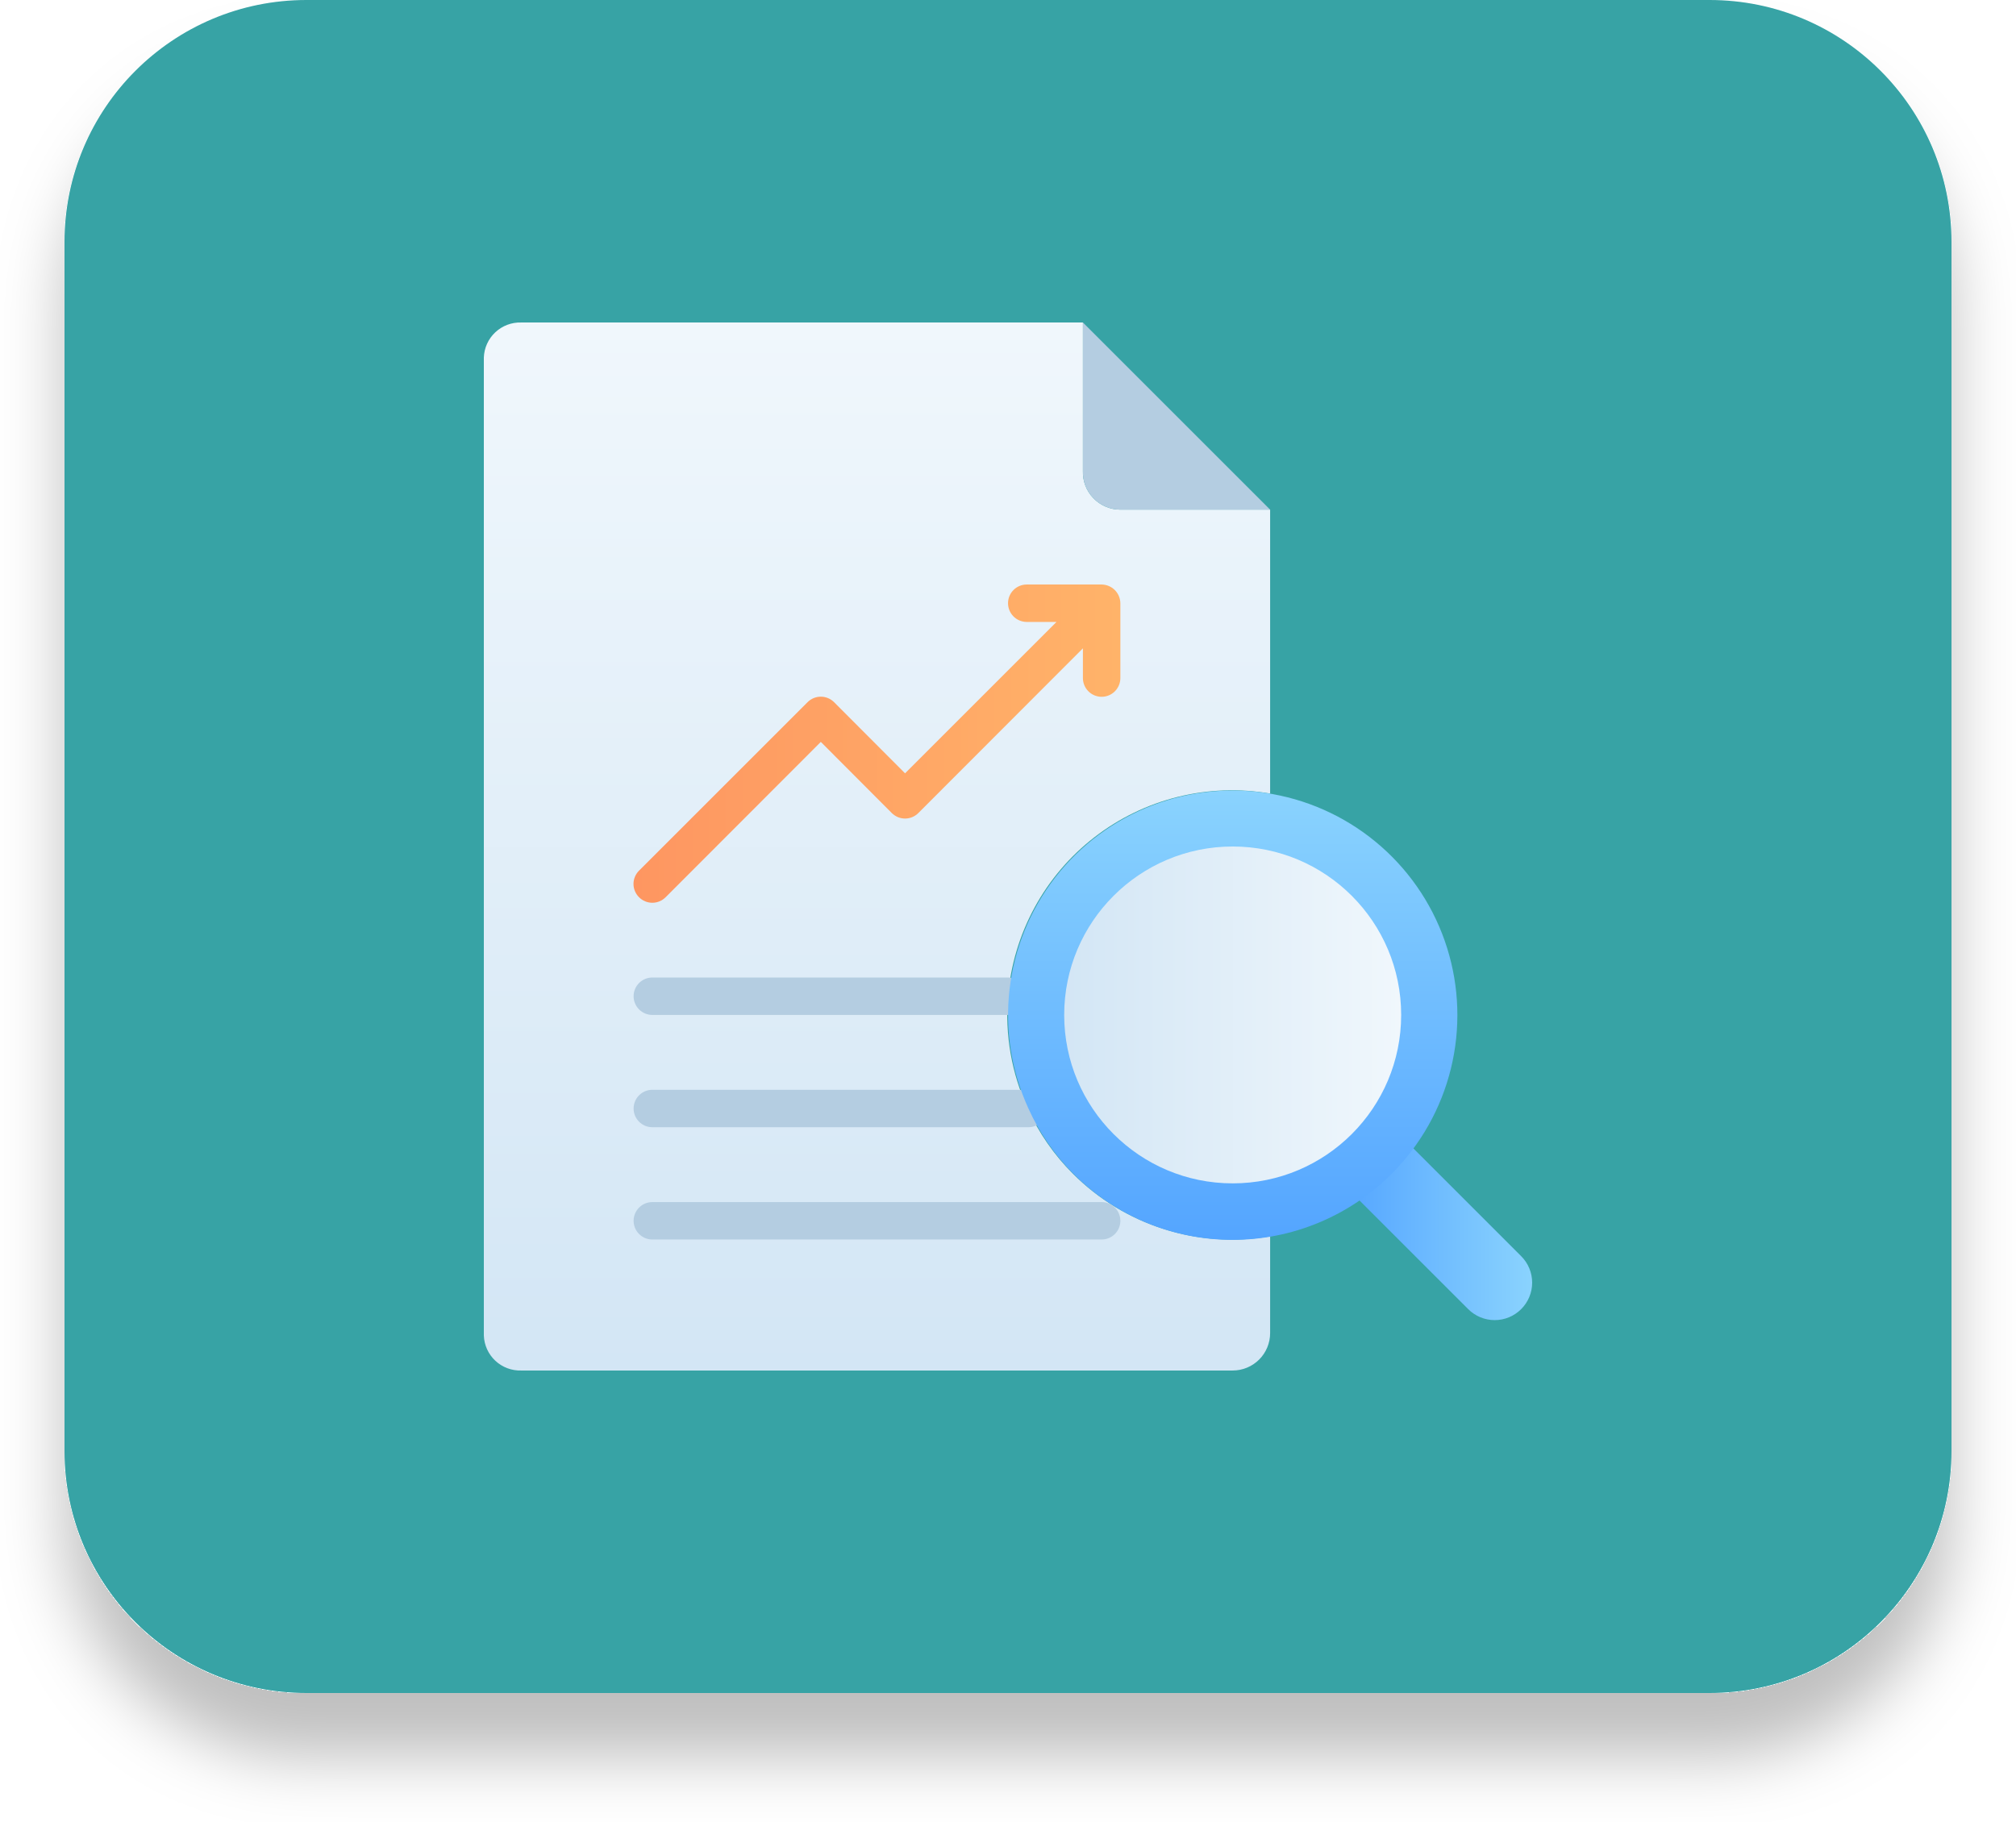
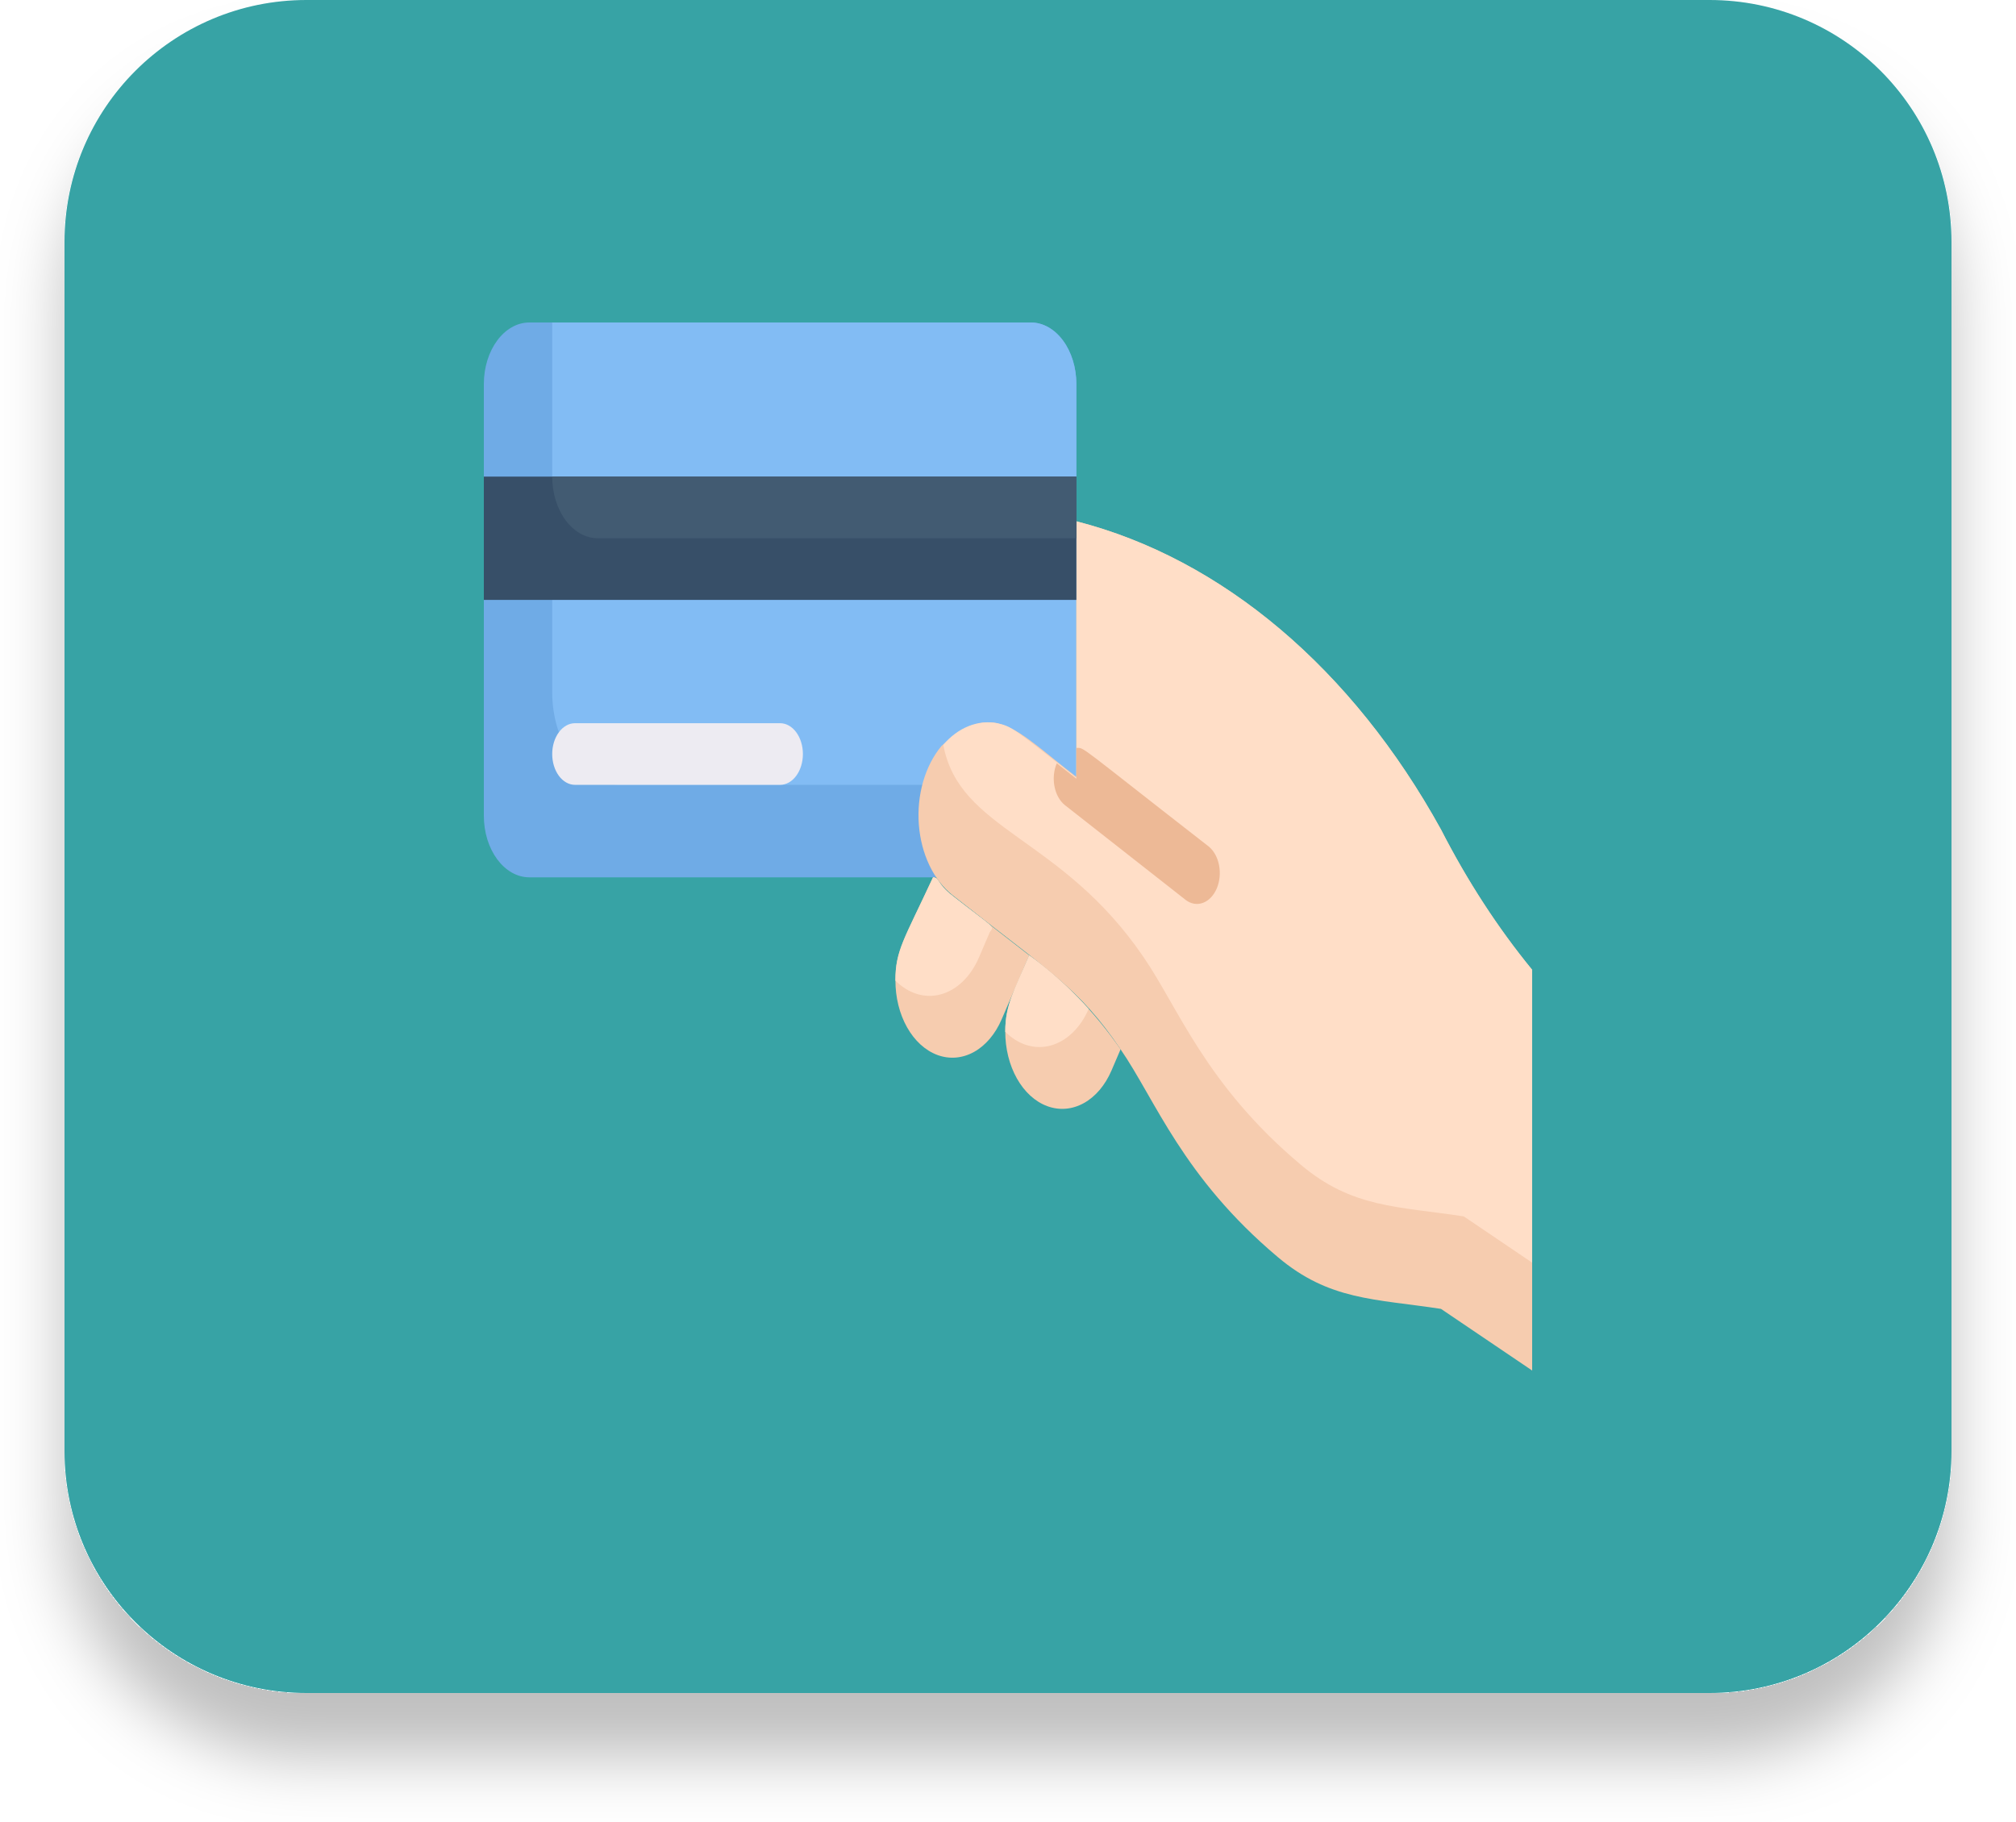
<svg xmlns="http://www.w3.org/2000/svg" width="125" height="113" viewBox="0 0 125 113" fill="none">
-   <g filter="url(#filter0_d_30_917)">
+   <g filter="url(#filter0_d_71_107)">
    <rect x="4" width="117" height="105" rx="15" fill="#37A3A5" />
-     <path d="M62.502 61.785C62.303 64.173 62.722 66.572 63.721 68.749C64.406 70.258 65.357 71.63 66.53 72.8C68.108 74.378 70.042 75.554 72.169 76.228C74.296 76.903 76.554 77.057 78.753 76.677V82.677C78.753 83.293 78.508 83.884 78.073 84.319C77.638 84.754 77.047 84.999 76.431 84.999H32.322C31.726 85.018 31.148 84.8 30.712 84.393C30.277 83.986 30.021 83.424 30 82.828V22.172C30.021 21.576 30.277 21.014 30.712 20.607C31.148 20.2 31.726 19.982 32.322 20.001H67.145V29.205C67.134 29.517 67.186 29.828 67.298 30.119C67.41 30.41 67.579 30.675 67.796 30.899C68.012 31.124 68.272 31.302 68.559 31.424C68.846 31.545 69.155 31.608 69.467 31.608H78.753V49.215C76.849 48.887 74.897 48.958 73.022 49.424C71.147 49.89 69.389 50.742 67.861 51.924C66.332 53.106 65.066 54.593 64.144 56.291C63.221 57.989 62.662 59.86 62.502 61.785Z" fill="url(#paint0_linear_30_917)" />
-     <path d="M78.753 31.608H69.467C69.155 31.608 68.846 31.546 68.559 31.424C68.272 31.302 68.012 31.124 67.796 30.9C67.579 30.675 67.41 30.41 67.298 30.119C67.186 29.828 67.134 29.517 67.145 29.206V20.001L78.753 31.608ZM62.502 62.946H40.447C40.139 62.946 39.844 62.824 39.626 62.606C39.408 62.389 39.286 62.093 39.286 61.786C39.286 61.478 39.408 61.183 39.626 60.965C39.844 60.747 40.139 60.625 40.447 60.625H62.502C62.81 60.625 63.105 60.747 63.323 60.965C63.54 61.183 63.663 61.478 63.663 61.786C63.663 62.093 63.54 62.389 63.323 62.606C63.105 62.824 62.81 62.946 62.502 62.946ZM63.767 69.91H40.447C40.139 69.91 39.844 69.788 39.626 69.57C39.408 69.353 39.286 69.058 39.286 68.75C39.286 68.442 39.408 68.147 39.626 67.929C39.844 67.711 40.139 67.589 40.447 67.589H63.767C64.075 67.589 64.37 67.711 64.588 67.929C64.806 68.147 64.928 68.442 64.928 68.75C64.928 69.058 64.806 69.353 64.588 69.57C64.37 69.788 64.075 69.91 63.767 69.91ZM68.306 76.874H40.447C40.139 76.874 39.844 76.752 39.626 76.534C39.408 76.317 39.286 76.022 39.286 75.714C39.286 75.406 39.408 75.111 39.626 74.893C39.844 74.675 40.139 74.553 40.447 74.553H68.306C68.614 74.553 68.909 74.675 69.127 74.893C69.344 75.111 69.467 75.406 69.467 75.714C69.467 76.022 69.344 76.317 69.127 76.534C68.909 76.752 68.614 76.874 68.306 76.874Z" fill="#B4CDE1" />
-     <path d="M94.319 81.192C94.103 81.408 93.847 81.579 93.566 81.696C93.284 81.813 92.982 81.873 92.677 81.873C92.371 81.873 92.069 81.813 91.788 81.696C91.506 81.579 91.25 81.408 91.034 81.192L83.303 73.462L86.588 70.177L94.319 77.907C94.535 78.123 94.706 78.379 94.823 78.661C94.94 78.942 95 79.245 95 79.55C95 79.855 94.94 80.157 94.823 80.439C94.706 80.72 94.535 80.976 94.319 81.192Z" fill="url(#paint1_linear_30_917)" />
-     <path d="M86.287 72.8C84.992 74.099 83.455 75.129 81.761 75.832C80.068 76.535 78.253 76.897 76.42 76.897C74.587 76.897 72.771 76.535 71.078 75.832C69.385 75.129 67.847 74.099 66.553 72.8C65.389 71.628 64.445 70.256 63.767 68.749C62.709 66.437 62.304 63.878 62.597 61.351C62.89 58.825 63.869 56.426 65.428 54.417C66.988 52.407 69.068 50.863 71.442 49.952C73.817 49.04 76.397 48.796 78.9 49.247C81.404 49.697 83.736 50.824 85.644 52.506C87.553 54.188 88.964 56.36 89.725 58.787C90.486 61.214 90.568 63.803 89.962 66.274C89.356 68.744 88.085 71.001 86.287 72.8V72.8Z" fill="url(#paint2_linear_30_917)" />
-     <path d="M76.431 73.392C82.201 73.392 86.878 68.715 86.878 62.946C86.878 57.177 82.201 52.5 76.431 52.5C70.662 52.5 65.984 57.177 65.984 62.946C65.984 68.715 70.662 73.392 76.431 73.392Z" fill="url(#paint3_linear_30_917)" />
-     <path d="M69.374 36.97C69.256 36.687 69.031 36.461 68.747 36.344C68.607 36.284 68.457 36.253 68.306 36.251H63.663C63.355 36.251 63.06 36.373 62.842 36.591C62.624 36.808 62.502 37.104 62.502 37.411C62.502 37.719 62.624 38.014 62.842 38.232C63.06 38.45 63.355 38.572 63.663 38.572H65.508L56.118 47.962L51.718 43.551C51.61 43.443 51.482 43.356 51.34 43.297C51.199 43.238 51.047 43.208 50.894 43.208C50.741 43.208 50.589 43.238 50.448 43.297C50.306 43.356 50.178 43.443 50.07 43.551L39.623 53.997C39.514 54.105 39.428 54.234 39.369 54.375C39.31 54.517 39.279 54.668 39.279 54.822C39.279 54.975 39.31 55.126 39.369 55.268C39.428 55.409 39.514 55.538 39.623 55.646C39.731 55.754 39.859 55.841 40.001 55.9C40.142 55.959 40.294 55.989 40.447 55.989C40.6 55.989 40.752 55.959 40.893 55.9C41.035 55.841 41.163 55.754 41.271 55.646L50.894 46.012L55.293 50.423C55.401 50.531 55.53 50.618 55.671 50.677C55.813 50.736 55.964 50.766 56.118 50.766C56.271 50.766 56.423 50.736 56.564 50.677C56.706 50.618 56.834 50.531 56.942 50.423L67.145 40.209V42.054C67.145 42.362 67.267 42.657 67.485 42.875C67.703 43.093 67.998 43.215 68.306 43.215C68.614 43.215 68.909 43.093 69.127 42.875C69.344 42.657 69.467 42.362 69.467 42.054V37.411C69.465 37.26 69.433 37.11 69.374 36.97V36.97Z" fill="url(#paint4_linear_30_917)" />
+     <path d="M63.913 20H32.826C31.265 20 30 21.712 30 23.823V50.588C30 52.7 31.265 54.412 32.826 54.412H63.913C65.474 54.412 66.739 52.7 66.739 50.588V23.823C66.739 21.712 65.474 20 63.913 20Z" fill="#6FABE6" />
+     <path d="M66.739 23.823V48.676H38.478C37.354 48.676 36.276 48.072 35.481 46.997C34.686 45.921 34.239 44.462 34.239 42.941V20H63.913C64.663 20 65.381 20.403 65.911 21.12C66.441 21.837 66.739 22.809 66.739 23.823Z" fill="#82BCF4" />
+     <path d="M95 60.147V85L89.348 81.177C85.222 80.546 82.424 80.66 79.23 77.965C73.324 72.994 71.642 68.215 69.48 65.079C66.909 61.256 65.015 60.224 59.066 55.521C58.485 55.066 57.992 54.431 57.628 53.669C57.264 52.906 57.039 52.037 56.971 51.134C56.904 50.23 56.995 49.318 57.239 48.472C57.483 47.626 57.872 46.871 58.374 46.268C61.652 43.304 62.938 45.273 66.739 48.179V32.331C75.779 34.648 83.847 41.471 89.348 51.449C90.978 54.633 92.874 57.552 95 60.147Z" fill="#F6CCAF" />
+     <path d="M95 60.147V78.309L90.761 75.441C86.635 74.81 83.837 74.925 80.644 72.229C74.737 67.259 73.055 62.479 70.894 59.344C65.778 51.831 59.476 51.544 58.487 46.191C58.943 45.659 59.477 45.265 60.055 45.034C60.632 44.803 61.239 44.741 61.836 44.853C62.754 45.063 62.853 45.178 66.739 48.237V32.331C75.779 34.648 83.847 41.471 89.348 51.449C90.978 54.633 92.874 57.552 95 60.147Z" fill="#FFDEC7" />
+     <path d="M73.508 55.807L66.033 49.938C65.712 49.683 65.478 49.267 65.383 48.78C65.288 48.293 65.338 47.775 65.524 47.338L66.739 48.294V46.382C67.262 46.382 66.739 46.115 74.921 52.481C75.247 52.734 75.485 53.153 75.583 53.644C75.681 54.135 75.631 54.659 75.444 55.1C75.256 55.541 74.947 55.864 74.584 55.996C74.221 56.129 73.834 56.061 73.508 55.807Z" fill="#EDB996" />
+     <path d="M63.814 59.248L62.104 63.225C61.713 64.134 61.11 64.843 60.391 65.242C59.671 65.641 58.874 65.707 58.123 65.43C57.373 65.153 56.711 64.549 56.24 63.712C55.769 62.874 55.516 61.849 55.52 60.797C55.52 59.019 56.042 58.312 57.851 54.412C58.275 54.412 58.049 54.775 59.066 55.559L63.814 59.248Z" fill="#F6CCAF" />
+     <path d="M61.37 57.815L60.691 59.401C60.439 59.981 60.099 60.483 59.693 60.874C59.288 61.264 58.826 61.535 58.339 61.669C57.851 61.802 57.348 61.795 56.862 61.648C56.376 61.501 55.919 61.218 55.52 60.816C55.52 58.904 56.056 58.273 57.851 54.412C58.275 54.412 58.049 54.775 59.066 55.559C61.666 57.604 61.68 57.394 61.37 57.815Z" fill="#FFDEC7" />
+     <path d="M57.936 54.24L57.851 54.412L57.936 54.24ZM69.48 65.079L68.915 66.398C68.524 67.308 67.921 68.017 67.201 68.415C66.481 68.814 65.685 68.88 64.934 68.603C64.184 68.327 63.522 67.723 63.051 66.885C62.58 66.047 62.327 65.023 62.33 63.971C62.33 62.346 62.896 61.409 63.814 59.248C65.928 60.755 67.843 62.726 69.48 65.079Z" fill="#F6CCAF" />
+     <path d="M67.502 62.575C67.249 63.155 66.909 63.657 66.504 64.047C66.099 64.438 65.637 64.709 65.149 64.842C64.662 64.976 64.159 64.969 63.673 64.822C63.187 64.675 62.73 64.391 62.33 63.99C62.33 62.307 62.882 61.428 63.814 59.248C65.119 60.196 66.354 61.31 67.502 62.575Z" fill="#FFDEC7" />
+     <path d="M30 29.559H66.739V37.206H30V29.559Z" fill="#374F68" />
+     <path d="M66.739 29.559V33.382H37.065C36.316 33.382 35.597 32.98 35.067 32.263C34.537 31.545 34.239 30.573 34.239 29.559H66.739Z" fill="#425B72" />
+     <path d="M48.37 48.676H35.652C35.277 48.676 34.918 48.475 34.653 48.117C34.388 47.758 34.239 47.272 34.239 46.765C34.239 46.258 34.388 45.771 34.653 45.413C34.918 45.054 35.277 44.853 35.652 44.853H48.37C48.744 44.853 49.104 45.054 49.369 45.413C49.634 45.771 49.783 46.258 49.783 46.765C49.783 47.272 49.634 47.758 49.369 48.117C49.104 48.475 48.744 48.676 48.37 48.676Z" fill="#EDEBF2" />
  </g>
  <defs>
-     <filter id="filter0_d_30_917" x="0" y="0" width="125" height="113" filterUnits="userSpaceOnUse" color-interpolation-filters="sRGB">
+     <filter id="filter0_d_71_107" x="0" y="0" width="125" height="113" filterUnits="userSpaceOnUse" color-interpolation-filters="sRGB">
      <feFlood flood-opacity="0" result="BackgroundImageFix" />
      <feColorMatrix in="SourceAlpha" type="matrix" values="0 0 0 0 0 0 0 0 0 0 0 0 0 0 0 0 0 0 127 0" result="hardAlpha" />
      <feOffset dy="4" />
      <feGaussianBlur stdDeviation="2" />
      <feComposite in2="hardAlpha" operator="out" />
      <feColorMatrix type="matrix" values="0 0 0 0 0 0 0 0 0 0 0 0 0 0 0 0 0 0 0.25 0" />
-       <feBlend mode="normal" in2="BackgroundImageFix" result="effect1_dropShadow_30_917" />
-       <feBlend mode="normal" in="SourceGraphic" in2="effect1_dropShadow_30_917" result="shape" />
+       <feBlend mode="normal" in2="BackgroundImageFix" result="effect1_dropShadow_71_107" />
+       <feBlend mode="normal" in="SourceGraphic" in2="effect1_dropShadow_71_107" result="shape" />
    </filter>
-     <linearGradient id="paint0_linear_30_917" x1="54.377" y1="84.999" x2="54.377" y2="20.001" gradientUnits="userSpaceOnUse">
-       <stop stop-color="#D3E6F5" />
-       <stop offset="1" stop-color="#F0F7FC" />
-     </linearGradient>
-     <linearGradient id="paint1_linear_30_917" x1="83.303" y1="76.027" x2="94.992" y2="76.027" gradientUnits="userSpaceOnUse">
-       <stop stop-color="#54A5FF" />
-       <stop offset="1" stop-color="#8AD3FE" />
-     </linearGradient>
-     <linearGradient id="paint2_linear_30_917" x1="76.431" y1="76.874" x2="76.431" y2="49.018" gradientUnits="userSpaceOnUse">
-       <stop stop-color="#54A5FF" />
-       <stop offset="1" stop-color="#8AD3FE" />
-     </linearGradient>
-     <linearGradient id="paint3_linear_30_917" x1="65.984" y1="62.946" x2="86.878" y2="62.946" gradientUnits="userSpaceOnUse">
-       <stop stop-color="#D3E6F5" />
-       <stop offset="1" stop-color="#F0F7FC" />
-     </linearGradient>
-     <linearGradient id="paint4_linear_30_917" x1="39.286" y1="46.117" x2="69.467" y2="46.117" gradientUnits="userSpaceOnUse">
-       <stop stop-color="#FE9661" />
-       <stop offset="1" stop-color="#FFB369" />
-     </linearGradient>
  </defs>
</svg>
